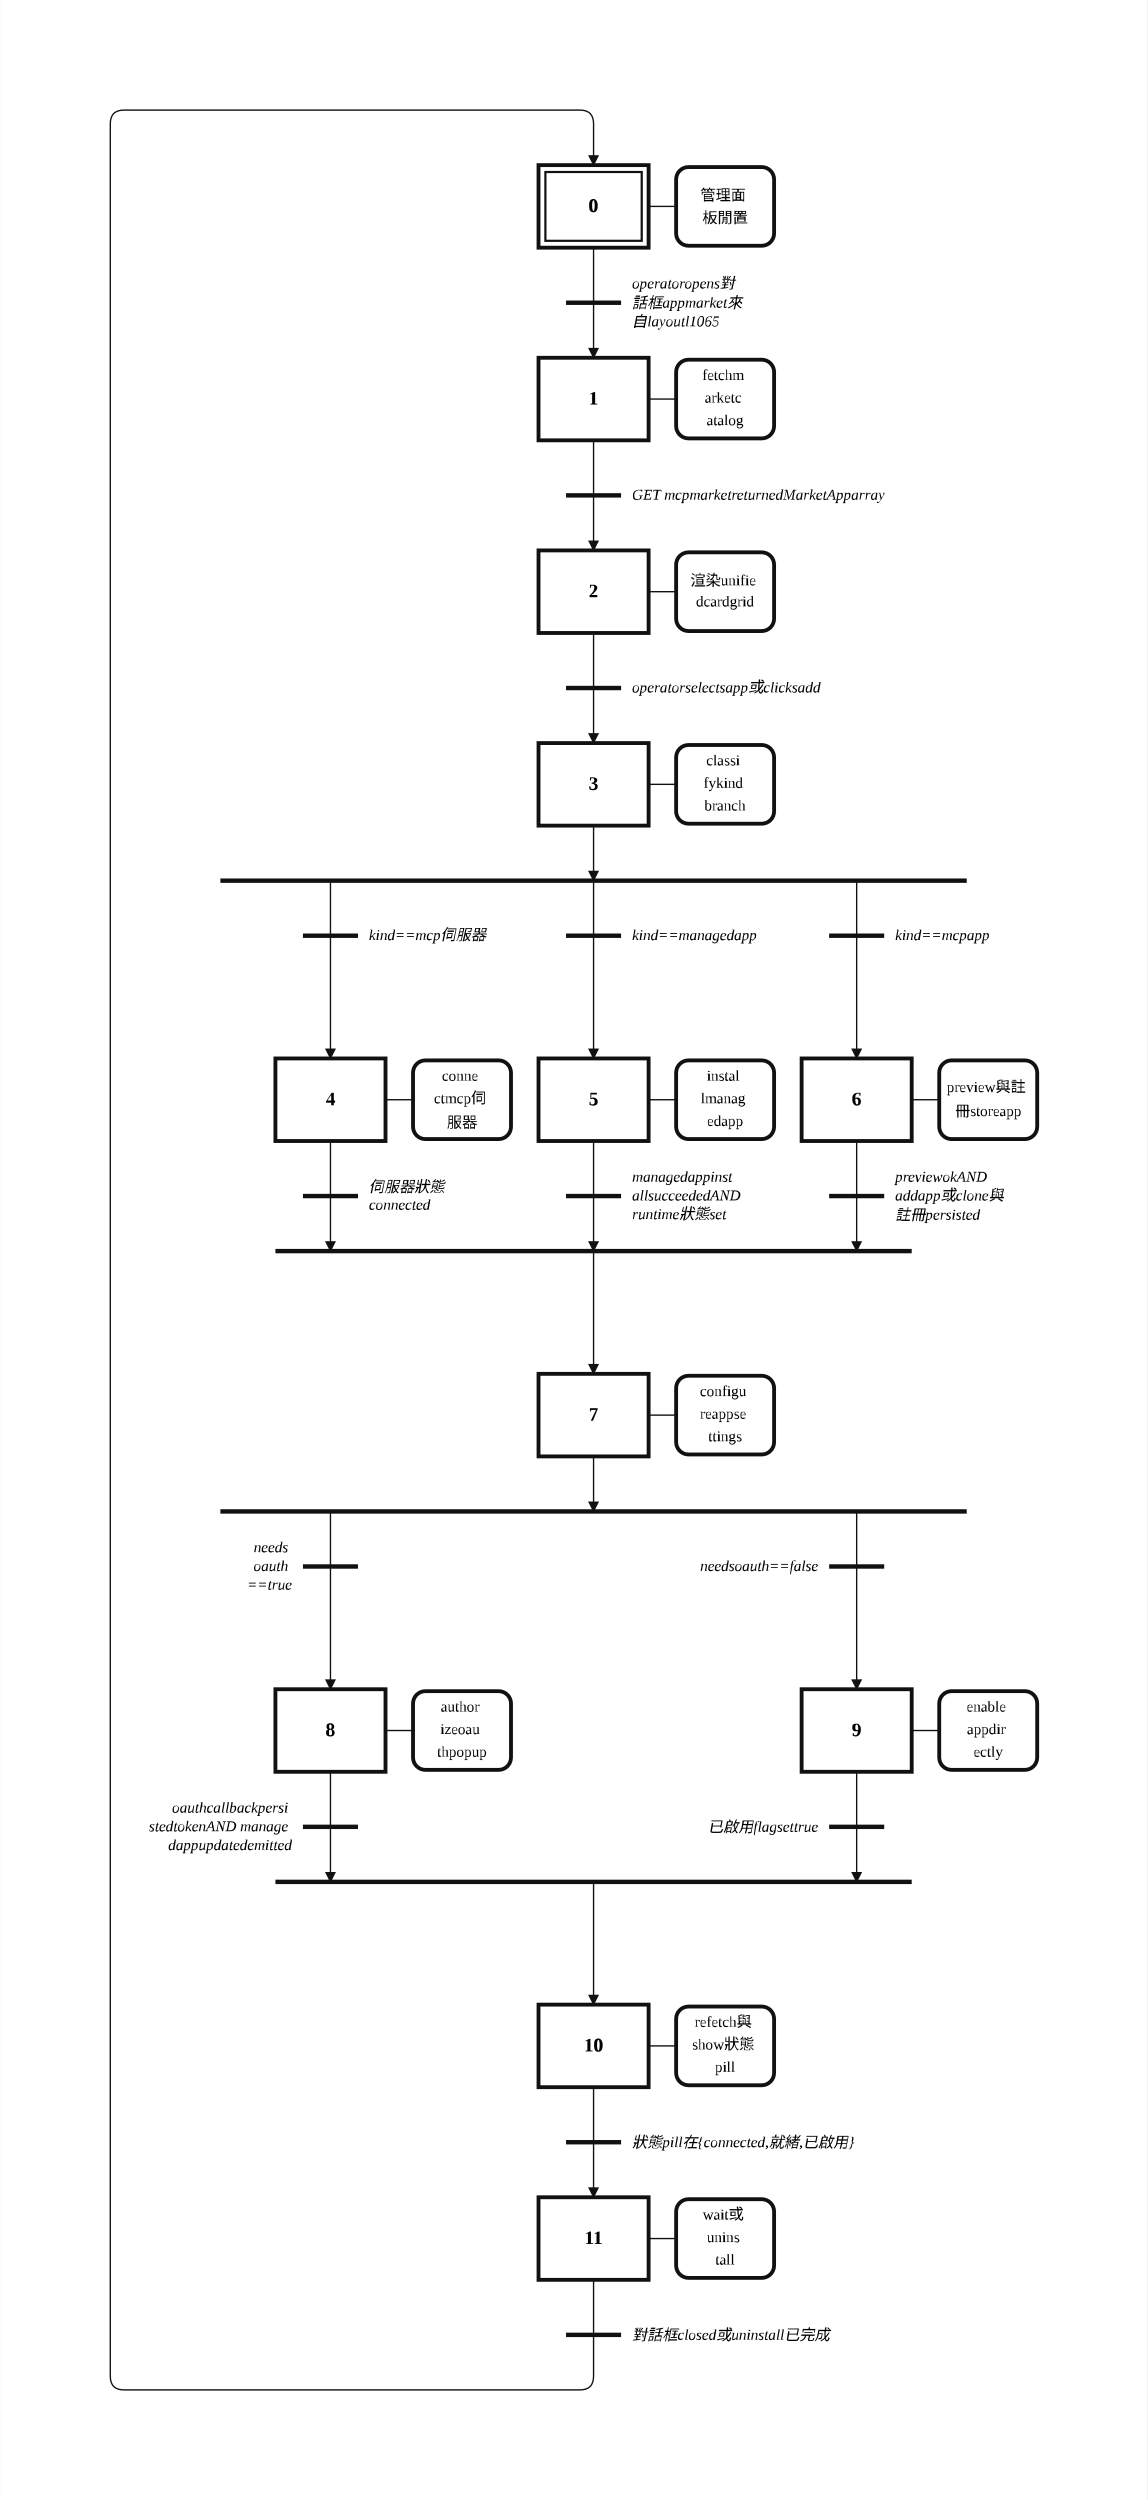
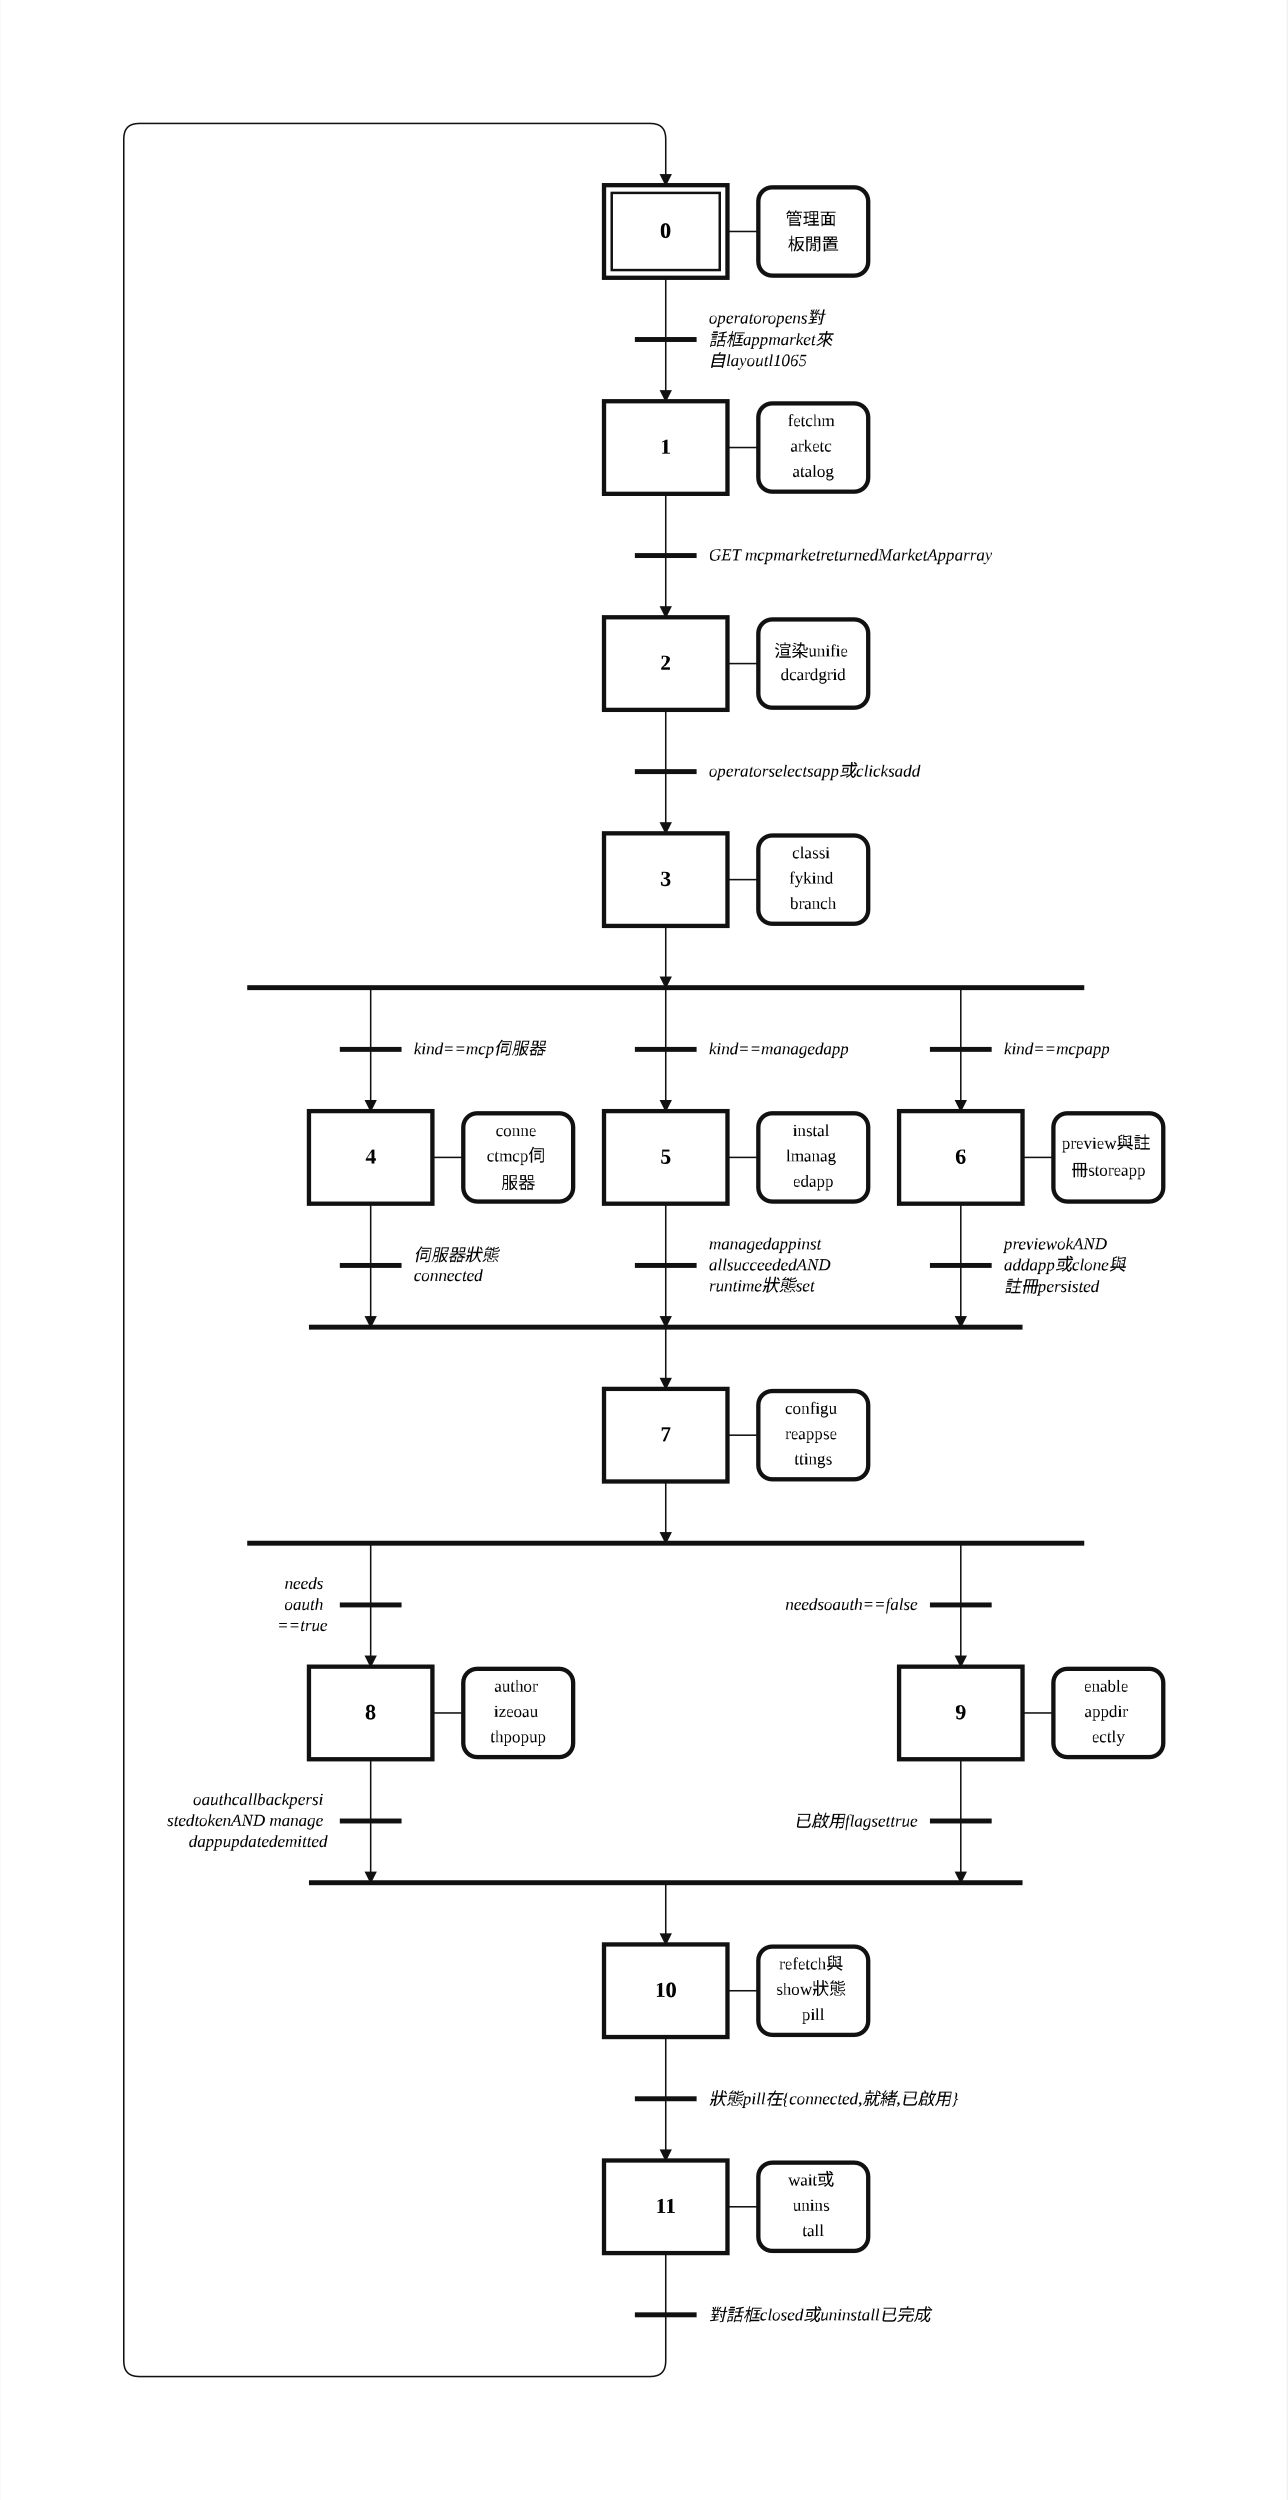
- <svg xmlns="http://www.w3.org/2000/svg" width="834" height="1817" viewBox="-2.00 -2.00 41.68 90.84" role="img">
+ <svg xmlns="http://www.w3.org/2000/svg" width="834" height="1620" viewBox="-2.00 -2.00 41.68 81.00" role="img">
  <style>
.step{fill:#fff;stroke:#111;stroke-width:.14}.step-inner{fill:none;stroke:#111;stroke-width:.08}
.action{fill:#fff;stroke:#111;stroke-width:.14}.gate{stroke:#111;stroke-width:.16}
.edge{fill:none;stroke:#111;stroke-width:.05;stroke-linecap:round;stroke-linejoin:round}.edge-arrow{marker-end:url(#arrow)}
.flyover-mask{stroke:#fff;stroke-width:.12;stroke-linecap:round}
.flyover{fill:none;stroke:#111;stroke-width:.05;stroke-linecap:round}
.junction{fill:#111;stroke:#111;stroke-width:0}.branch-junction{fill:#fff;stroke:#111;stroke-width:.08}
.assoc{stroke:#111;stroke-width:.05}.label{font:bold .7px 'Times New Roman', 'BiauKai', 'DFKai-SB', serif;text-anchor:middle;dominant-baseline:middle}
.action-label{font:.55px 'Times New Roman', 'BiauKai', 'DFKai-SB', serif;text-anchor:middle;dominant-baseline:middle}.gate-label{font:italic .55px 'Times New Roman', 'BiauKai', 'DFKai-SB', serif;text-anchor:start;dominant-baseline:middle}.gate-label-left{font:italic .55px 'Times New Roman', 'BiauKai', 'DFKai-SB', serif;text-anchor:end;dominant-baseline:middle}
</style>
  <defs>
    <marker id="arrow" markerWidth="0.4" markerHeight="0.4" refX="0.36" refY="0.2" orient="auto" markerUnits="userSpaceOnUse">
      <path d="M 0 0 L 0.4 0.2 L 0 0.4 z" fill="#111" />
    </marker>
  </defs>
-   <rect x="-2.00" y="-2.00" width="41.68" height="90.84" fill="white" />
+   <rect x="-2.00" y="-2.00" width="41.68" height="81.00" fill="white" />
  <path class="edge" d="M 19.56 7.00 L 19.56 9.00" />
  <path class="edge edge-arrow" d="M 19.56 9.00 L 19.56 11.00" />
  <path class="edge" d="M 19.56 14.00 L 19.56 16.00" />
  <path class="edge edge-arrow" d="M 19.56 16.00 L 19.56 18.00" />
  <path class="edge" d="M 19.56 21.00 L 19.56 23.00" />
  <path class="edge edge-arrow" d="M 19.56 23.00 L 19.56 25.00" />
  <path class="edge edge-arrow" d="M 19.56 28.00 L 19.56 30.00" />
-   <path class="edge edge-arrow" d="M 10.00 30.00 L 10.00 36.46" />
-   <path class="edge edge-arrow" d="M 19.56 30.00 L 19.56 36.46" />
-   <path class="edge edge-arrow" d="M 29.12 30.00 L 29.12 36.46" />
-   <path class="edge edge-arrow" d="M 10.00 39.46 L 10.00 43.46" />
-   <path class="edge edge-arrow" d="M 19.56 43.46 L 19.56 47.92" />
-   <path class="edge edge-arrow" d="M 19.56 39.46 L 19.56 43.46" />
-   <path class="edge edge-arrow" d="M 29.12 39.46 L 29.12 43.46" />
-   <path class="edge edge-arrow" d="M 19.56 50.92 L 19.56 52.92" />
-   <path class="edge edge-arrow" d="M 10.00 52.92 L 10.00 59.38" />
-   <path class="edge edge-arrow" d="M 29.12 52.92 L 29.12 59.38" />
-   <path class="edge edge-arrow" d="M 10.00 62.38 L 10.00 66.38" />
-   <path class="edge edge-arrow" d="M 19.56 66.38 L 19.56 70.84" />
-   <path class="edge edge-arrow" d="M 29.12 62.38 L 29.12 66.38" />
-   <path class="edge" d="M 19.56 73.84 L 19.56 75.84" />
-   <path class="edge edge-arrow" d="M 19.56 75.84 L 19.56 77.84" />
-   <path class="edge" d="M 19.56 80.84 L 19.56 82.84" />
-   <path class="edge edge-arrow" d="M 19.56 82.84 L 19.56 84.34 Q 19.56 84.84 19.06 84.84 L 2.50 84.84 Q 2.00 84.84 2.00 84.34 L 2.00 2.50 Q 2.00 2.00 2.50 2.00 L 19.06 2.00 Q 19.56 2.00 19.56 2.50 L 19.56 4.00" />
+   <path class="edge edge-arrow" d="M 10.00 30.00 L 10.00 34.00" />
+   <path class="edge edge-arrow" d="M 19.56 30.00 L 19.56 34.00" />
+   <path class="edge edge-arrow" d="M 29.12 30.00 L 29.12 34.00" />
+   <path class="edge edge-arrow" d="M 10.00 37.00 L 10.00 41.00" />
+   <path class="edge edge-arrow" d="M 19.56 41.00 L 19.56 43.00" />
+   <path class="edge edge-arrow" d="M 19.56 37.00 L 19.56 41.00" />
+   <path class="edge edge-arrow" d="M 29.12 37.00 L 29.12 41.00" />
+   <path class="edge edge-arrow" d="M 19.56 46.00 L 19.56 48.00" />
+   <path class="edge edge-arrow" d="M 10.00 48.00 L 10.00 52.00" />
+   <path class="edge edge-arrow" d="M 29.12 48.00 L 29.12 52.00" />
+   <path class="edge edge-arrow" d="M 10.00 55.00 L 10.00 59.00" />
+   <path class="edge edge-arrow" d="M 19.56 59.00 L 19.56 61.00" />
+   <path class="edge edge-arrow" d="M 29.12 55.00 L 29.12 59.00" />
+   <path class="edge" d="M 19.56 64.00 L 19.56 66.00" />
+   <path class="edge edge-arrow" d="M 19.56 66.00 L 19.56 68.00" />
+   <path class="edge" d="M 19.56 71.00 L 19.56 73.00" />
+   <path class="edge edge-arrow" d="M 19.56 73.00 L 19.56 74.50 Q 19.56 75.00 19.06 75.00 L 2.50 75.00 Q 2.00 75.00 2.00 74.50 L 2.00 2.50 Q 2.00 2.00 2.50 2.00 L 19.06 2.00 Q 19.56 2.00 19.56 2.50 L 19.56 4.00" />
  <rect class="step" x="17.56" y="4.00" width="4.00" height="3.00" />
  <rect class="step-inner" x="17.81" y="4.25" width="3.50" height="2.50" />
  <text class="label" x="19.56" y="5.50">0</text>
  <rect class="step" x="17.56" y="11.00" width="4.00" height="3.00" />
  <text class="label" x="19.56" y="12.50">1</text>
  <rect class="step" x="17.56" y="18.00" width="4.00" height="3.00" />
  <text class="label" x="19.56" y="19.50">2</text>
  <rect class="step" x="17.56" y="25.00" width="4.00" height="3.00" />
  <text class="label" x="19.56" y="26.50">3</text>
-   <rect class="step" x="8.00" y="36.46" width="4.00" height="3.00" />
-   <text class="label" x="10.00" y="37.96">4</text>
-   <rect class="step" x="17.56" y="36.46" width="4.00" height="3.00" />
-   <text class="label" x="19.56" y="37.96">5</text>
-   <rect class="step" x="27.12" y="36.46" width="4.00" height="3.00" />
-   <text class="label" x="29.12" y="37.96">6</text>
-   <rect class="step" x="17.56" y="47.92" width="4.00" height="3.00" />
-   <text class="label" x="19.56" y="49.42">7</text>
-   <rect class="step" x="8.00" y="59.38" width="4.00" height="3.00" />
-   <text class="label" x="10.00" y="60.88">8</text>
-   <rect class="step" x="27.12" y="59.38" width="4.00" height="3.00" />
-   <text class="label" x="29.12" y="60.88">9</text>
-   <rect class="step" x="17.56" y="70.84" width="4.00" height="3.00" />
-   <text class="label" x="19.56" y="72.34">10</text>
-   <rect class="step" x="17.56" y="77.84" width="4.00" height="3.00" />
-   <text class="label" x="19.56" y="79.34">11</text>
+   <rect class="step" x="8.00" y="34.00" width="4.00" height="3.00" />
+   <text class="label" x="10.00" y="35.50">4</text>
+   <rect class="step" x="17.56" y="34.00" width="4.00" height="3.00" />
+   <text class="label" x="19.56" y="35.50">5</text>
+   <rect class="step" x="27.12" y="34.00" width="4.00" height="3.00" />
+   <text class="label" x="29.12" y="35.50">6</text>
+   <rect class="step" x="17.56" y="43.00" width="4.00" height="3.00" />
+   <text class="label" x="19.56" y="44.50">7</text>
+   <rect class="step" x="8.00" y="52.00" width="4.00" height="3.00" />
+   <text class="label" x="10.00" y="53.50">8</text>
+   <rect class="step" x="27.12" y="52.00" width="4.00" height="3.00" />
+   <text class="label" x="29.12" y="53.50">9</text>
+   <rect class="step" x="17.56" y="61.00" width="4.00" height="3.00" />
+   <text class="label" x="19.56" y="62.50">10</text>
+   <rect class="step" x="17.56" y="68.00" width="4.00" height="3.00" />
+   <text class="label" x="19.56" y="69.50">11</text>
  <line class="assoc" x1="21.56" y1="5.50" x2="22.56" y2="5.50" />
  <rect class="action" x="22.56" y="4.07" width="3.56" height="2.86" rx="0.45" ry="0.45" />
  <text class="action-label" x="24.34" y="5.09">
    <tspan x="24.34" dy="0">管理面</tspan>
    <tspan x="24.34" dy="0.82">板閒置</tspan>
  </text>
  <line class="assoc" x1="21.56" y1="12.50" x2="22.56" y2="12.50" />
  <rect class="action" x="22.56" y="11.07" width="3.56" height="2.86" rx="0.45" ry="0.45" />
  <text class="action-label" x="24.34" y="11.68">
    <tspan x="24.34" dy="0">fetchm</tspan>
    <tspan x="24.34" dy="0.82">arketc</tspan>
    <tspan x="24.34" dy="0.82">atalog</tspan>
  </text>
  <line class="assoc" x1="21.56" y1="19.50" x2="22.56" y2="19.50" />
  <rect class="action" x="22.56" y="18.07" width="3.56" height="2.86" rx="0.45" ry="0.45" />
  <text class="action-label" x="24.34" y="19.09">
    <tspan x="24.34" dy="0">渲染unifie</tspan>
    <tspan x="24.34" dy="0.82">dcardgrid</tspan>
  </text>
  <line class="assoc" x1="21.56" y1="26.50" x2="22.56" y2="26.50" />
  <rect class="action" x="22.56" y="25.07" width="3.56" height="2.86" rx="0.45" ry="0.45" />
  <text class="action-label" x="24.34" y="25.68">
    <tspan x="24.34" dy="0">classi</tspan>
    <tspan x="24.34" dy="0.82">fykind</tspan>
    <tspan x="24.34" dy="0.82">branch</tspan>
  </text>
-   <line class="assoc" x1="12.00" y1="37.96" x2="13.00" y2="37.96" />
-   <rect class="action" x="13.00" y="36.53" width="3.56" height="2.86" rx="0.45" ry="0.45" />
-   <text class="action-label" x="14.78" y="37.14">
+   <line class="assoc" x1="12.00" y1="35.50" x2="13.00" y2="35.50" />
+   <rect class="action" x="13.00" y="34.07" width="3.56" height="2.86" rx="0.45" ry="0.45" />
+   <text class="action-label" x="14.78" y="34.68">
    <tspan x="14.78" dy="0">conne</tspan>
    <tspan x="14.78" dy="0.82">ctmcp伺</tspan>
    <tspan x="14.78" dy="0.82">服器</tspan>
  </text>
-   <line class="assoc" x1="21.56" y1="37.96" x2="22.56" y2="37.96" />
-   <rect class="action" x="22.56" y="36.53" width="3.56" height="2.86" rx="0.45" ry="0.45" />
-   <text class="action-label" x="24.34" y="37.14">
+   <line class="assoc" x1="21.56" y1="35.50" x2="22.56" y2="35.50" />
+   <rect class="action" x="22.56" y="34.07" width="3.56" height="2.86" rx="0.45" ry="0.45" />
+   <text class="action-label" x="24.34" y="34.68">
    <tspan x="24.34" dy="0">instal</tspan>
    <tspan x="24.34" dy="0.82">lmanag</tspan>
    <tspan x="24.34" dy="0.82">edapp</tspan>
  </text>
-   <line class="assoc" x1="31.12" y1="37.96" x2="32.12" y2="37.96" />
-   <rect class="action" x="32.12" y="36.53" width="3.56" height="2.86" rx="0.45" ry="0.45" />
-   <text class="action-label" x="33.90" y="37.55">
+   <line class="assoc" x1="31.12" y1="35.50" x2="32.12" y2="35.50" />
+   <rect class="action" x="32.12" y="34.07" width="3.56" height="2.86" rx="0.45" ry="0.45" />
+   <text class="action-label" x="33.90" y="35.09">
    <tspan x="33.90" dy="0">preview與註</tspan>
    <tspan x="33.90" dy="0.82">冊storeapp</tspan>
  </text>
-   <line class="assoc" x1="21.56" y1="49.42" x2="22.56" y2="49.42" />
-   <rect class="action" x="22.56" y="47.99" width="3.56" height="2.86" rx="0.45" ry="0.45" />
-   <text class="action-label" x="24.34" y="48.60">
+   <line class="assoc" x1="21.56" y1="44.50" x2="22.56" y2="44.50" />
+   <rect class="action" x="22.56" y="43.07" width="3.56" height="2.86" rx="0.45" ry="0.45" />
+   <text class="action-label" x="24.34" y="43.68">
    <tspan x="24.34" dy="0">configu</tspan>
    <tspan x="24.34" dy="0.82">reappse</tspan>
    <tspan x="24.34" dy="0.82">ttings</tspan>
  </text>
-   <line class="assoc" x1="12.00" y1="60.88" x2="13.00" y2="60.88" />
-   <rect class="action" x="13.00" y="59.45" width="3.56" height="2.86" rx="0.45" ry="0.45" />
-   <text class="action-label" x="14.78" y="60.06">
+   <line class="assoc" x1="12.00" y1="53.50" x2="13.00" y2="53.50" />
+   <rect class="action" x="13.00" y="52.07" width="3.56" height="2.86" rx="0.45" ry="0.45" />
+   <text class="action-label" x="14.78" y="52.68">
    <tspan x="14.78" dy="0">author</tspan>
    <tspan x="14.78" dy="0.82">izeoau</tspan>
    <tspan x="14.78" dy="0.82">thpopup</tspan>
  </text>
-   <line class="assoc" x1="31.12" y1="60.88" x2="32.12" y2="60.88" />
-   <rect class="action" x="32.12" y="59.45" width="3.56" height="2.86" rx="0.45" ry="0.45" />
-   <text class="action-label" x="33.90" y="60.06">
+   <line class="assoc" x1="31.12" y1="53.50" x2="32.12" y2="53.50" />
+   <rect class="action" x="32.12" y="52.07" width="3.56" height="2.86" rx="0.45" ry="0.45" />
+   <text class="action-label" x="33.90" y="52.68">
    <tspan x="33.90" dy="0">enable</tspan>
    <tspan x="33.90" dy="0.82">appdir</tspan>
    <tspan x="33.90" dy="0.82">ectly</tspan>
  </text>
-   <line class="assoc" x1="21.56" y1="72.34" x2="22.56" y2="72.34" />
-   <rect class="action" x="22.56" y="70.91" width="3.56" height="2.86" rx="0.45" ry="0.45" />
-   <text class="action-label" x="24.34" y="71.52">
+   <line class="assoc" x1="21.56" y1="62.50" x2="22.56" y2="62.50" />
+   <rect class="action" x="22.56" y="61.07" width="3.56" height="2.86" rx="0.45" ry="0.45" />
+   <text class="action-label" x="24.34" y="61.68">
    <tspan x="24.34" dy="0">refetch與</tspan>
    <tspan x="24.34" dy="0.82">show狀態</tspan>
    <tspan x="24.34" dy="0.82">pill</tspan>
  </text>
-   <line class="assoc" x1="21.56" y1="79.34" x2="22.56" y2="79.34" />
-   <rect class="action" x="22.56" y="77.91" width="3.56" height="2.86" rx="0.45" ry="0.45" />
-   <text class="action-label" x="24.34" y="78.52">
+   <line class="assoc" x1="21.56" y1="69.50" x2="22.56" y2="69.50" />
+   <rect class="action" x="22.56" y="68.07" width="3.56" height="2.86" rx="0.45" ry="0.45" />
+   <text class="action-label" x="24.34" y="68.68">
    <tspan x="24.34" dy="0">wait或</tspan>
    <tspan x="24.34" dy="0.82">unins</tspan>
    <tspan x="24.34" dy="0.82">tall</tspan>
  </text>
  <line class="gate" x1="18.56" y1="9.00" x2="20.56" y2="9.00" />
  <text class="gate-label" x="20.96" y="8.32">
    <tspan x="20.96" dy="0">operatoropens對</tspan>
    <tspan x="20.96" dy="0.68">話框appmarket來</tspan>
    <tspan x="20.96" dy="0.68">自layoutl1065</tspan>
  </text>
  <line class="gate" x1="18.56" y1="16.00" x2="20.56" y2="16.00" />
  <text class="gate-label" x="20.96" y="16.00">
    <tspan x="20.96" dy="0">GET mcpmarketreturnedMarketApparray</tspan>
  </text>
  <line class="gate" x1="18.56" y1="23.00" x2="20.56" y2="23.00" />
  <text class="gate-label" x="20.96" y="23.00">
    <tspan x="20.96" dy="0">operatorselectsapp或clicksadd</tspan>
  </text>
  <line class="gate" x1="6.00" y1="30.00" x2="33.12" y2="30.00" />
-   <line class="gate" x1="8.00" y1="43.46" x2="31.12" y2="43.46" />
-   <line class="gate" x1="6.00" y1="52.92" x2="33.12" y2="52.92" />
-   <line class="gate" x1="8.00" y1="66.38" x2="31.12" y2="66.38" />
-   <line class="gate" x1="18.56" y1="75.84" x2="20.56" y2="75.84" />
-   <text class="gate-label" x="20.96" y="75.84">
+   <line class="gate" x1="8.00" y1="41.00" x2="31.12" y2="41.00" />
+   <line class="gate" x1="6.00" y1="48.00" x2="33.12" y2="48.00" />
+   <line class="gate" x1="8.00" y1="59.00" x2="31.12" y2="59.00" />
+   <line class="gate" x1="18.56" y1="66.00" x2="20.56" y2="66.00" />
+   <text class="gate-label" x="20.96" y="66.00">
    <tspan x="20.96" dy="0">狀態pill在{connected,就緒,已啟用}</tspan>
  </text>
-   <line class="gate" x1="18.56" y1="82.84" x2="20.56" y2="82.84" />
-   <text class="gate-label" x="20.96" y="82.84">
+   <line class="gate" x1="18.56" y1="73.00" x2="20.56" y2="73.00" />
+   <text class="gate-label" x="20.96" y="73.00">
    <tspan x="20.96" dy="0">對話框closed或uninstall已完成</tspan>
  </text>
  <line class="gate" x1="9.00" y1="32.00" x2="11.00" y2="32.00" />
  <text class="gate-label" x="11.40" y="32.00">
    <tspan x="11.40" dy="0">kind==mcp伺服器</tspan>
  </text>
  <line class="gate" x1="18.56" y1="32.00" x2="20.56" y2="32.00" />
  <text class="gate-label" x="20.96" y="32.00">
    <tspan x="20.96" dy="0">kind==managedapp</tspan>
  </text>
  <line class="gate" x1="28.12" y1="32.00" x2="30.12" y2="32.00" />
  <text class="gate-label" x="30.52" y="32.00">
    <tspan x="30.52" dy="0">kind==mcpapp</tspan>
  </text>
-   <line class="gate" x1="9.00" y1="41.46" x2="11.00" y2="41.46" />
-   <text class="gate-label" x="11.40" y="41.12">
+   <line class="gate" x1="9.00" y1="39.00" x2="11.00" y2="39.00" />
+   <text class="gate-label" x="11.40" y="38.66">
    <tspan x="11.40" dy="0">伺服器狀態</tspan>
    <tspan x="11.40" dy="0.68">connected</tspan>
  </text>
-   <line class="gate" x1="18.56" y1="41.46" x2="20.56" y2="41.46" />
-   <text class="gate-label" x="20.96" y="40.78">
+   <line class="gate" x1="18.56" y1="39.00" x2="20.56" y2="39.00" />
+   <text class="gate-label" x="20.96" y="38.32">
    <tspan x="20.96" dy="0">managedappinst</tspan>
    <tspan x="20.96" dy="0.68">allsucceededAND</tspan>
    <tspan x="20.96" dy="0.68">runtime狀態set</tspan>
  </text>
-   <line class="gate" x1="28.12" y1="41.46" x2="30.12" y2="41.46" />
-   <text class="gate-label" x="30.52" y="40.78">
+   <line class="gate" x1="28.12" y1="39.00" x2="30.12" y2="39.00" />
+   <text class="gate-label" x="30.52" y="38.32">
    <tspan x="30.52" dy="0">previewokAND</tspan>
    <tspan x="30.52" dy="0.68">addapp或clone與</tspan>
    <tspan x="30.52" dy="0.68">註冊persisted</tspan>
  </text>
-   <line class="gate" x1="9.00" y1="54.92" x2="11.00" y2="54.92" />
-   <text class="gate-label-left" x="8.60" y="54.24">
+   <line class="gate" x1="9.00" y1="50.00" x2="11.00" y2="50.00" />
+   <text class="gate-label-left" x="8.60" y="49.32">
    <tspan x="8.60" dy="0">needs</tspan>
    <tspan x="8.60" dy="0.68">oauth</tspan>
    <tspan x="8.60" dy="0.68">==true</tspan>
  </text>
-   <line class="gate" x1="28.12" y1="54.92" x2="30.12" y2="54.92" />
-   <text class="gate-label-left" x="27.72" y="54.92">
+   <line class="gate" x1="28.12" y1="50.00" x2="30.12" y2="50.00" />
+   <text class="gate-label-left" x="27.72" y="50.00">
    <tspan x="27.72" dy="0">needsoauth==false</tspan>
  </text>
-   <line class="gate" x1="9.00" y1="64.38" x2="11.00" y2="64.38" />
-   <text class="gate-label-left" x="8.60" y="63.70">
+   <line class="gate" x1="9.00" y1="57.00" x2="11.00" y2="57.00" />
+   <text class="gate-label-left" x="8.60" y="56.32">
    <tspan x="8.60" dy="0">oauthcallbackpersi</tspan>
    <tspan x="8.60" dy="0.68">stedtokenAND manage</tspan>
    <tspan x="8.60" dy="0.68">dappupdatedemitted</tspan>
  </text>
-   <line class="gate" x1="28.12" y1="64.38" x2="30.12" y2="64.38" />
-   <text class="gate-label-left" x="27.72" y="64.38">
+   <line class="gate" x1="28.12" y1="57.00" x2="30.12" y2="57.00" />
+   <text class="gate-label-left" x="27.72" y="57.00">
    <tspan x="27.72" dy="0">已啟用flagsettrue</tspan>
  </text>
</svg>
